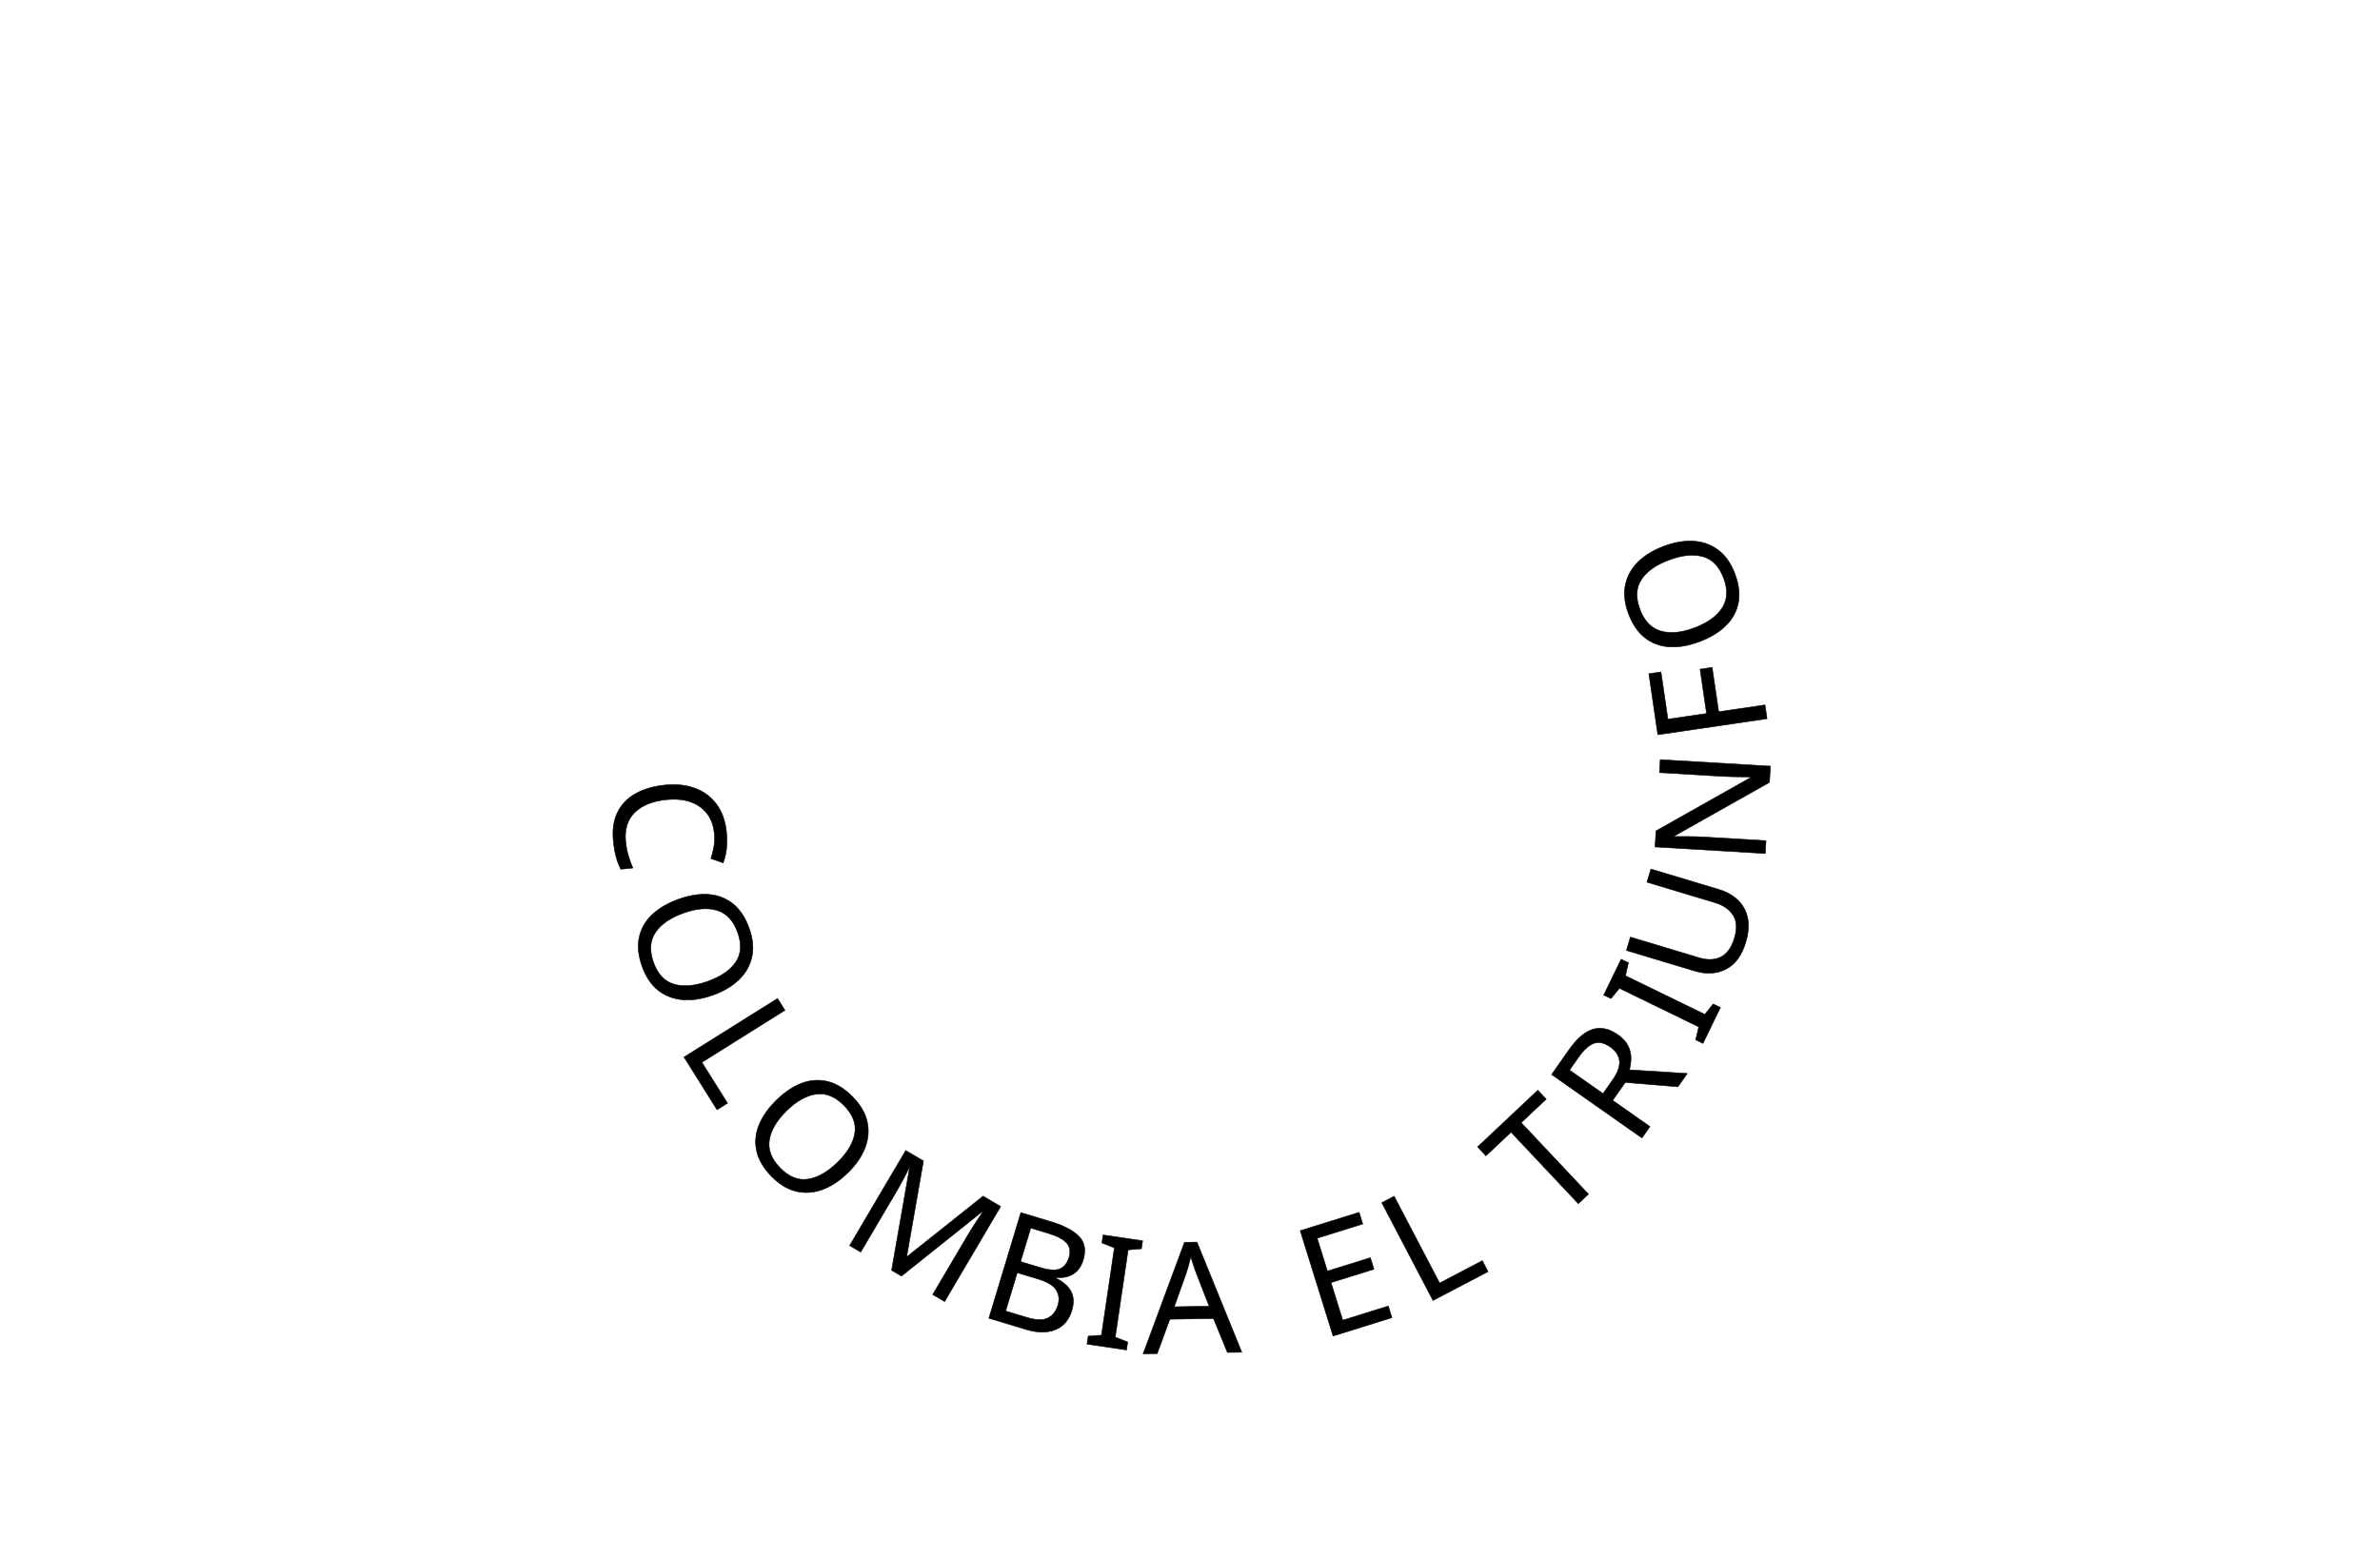
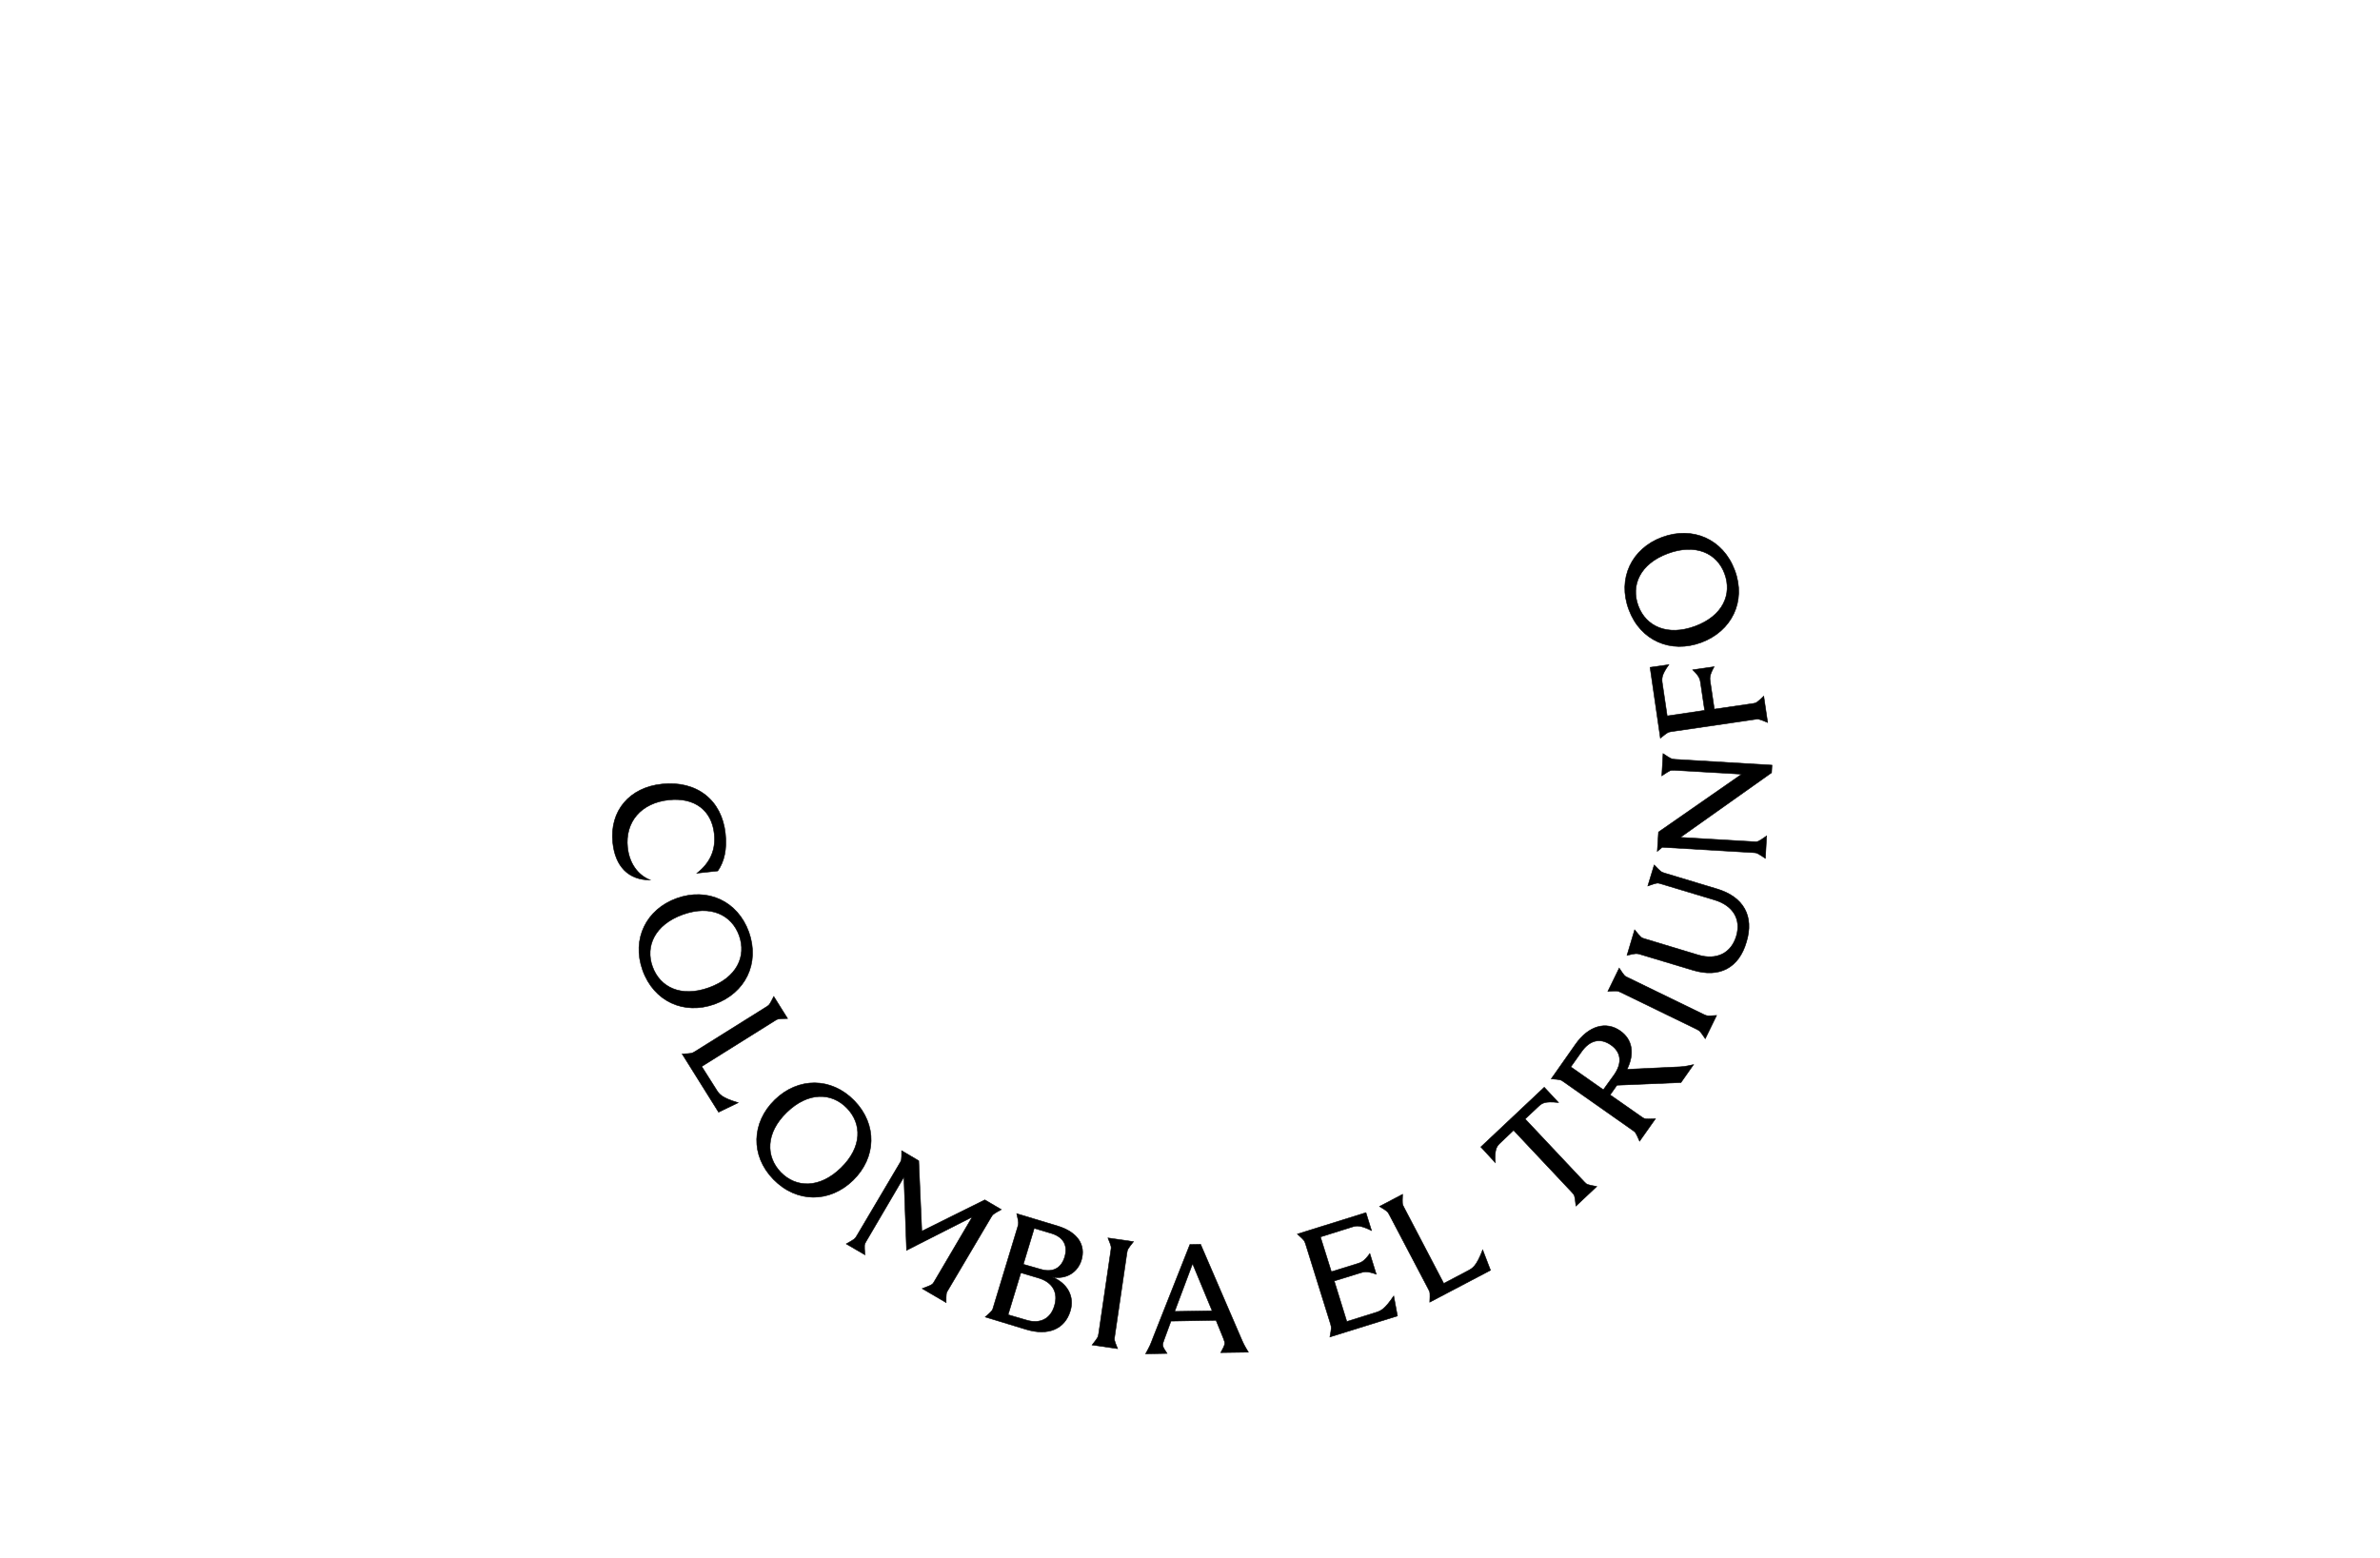
- <svg xmlns="http://www.w3.org/2000/svg" id="_레이어_2" data-name="레이어 2" viewBox="0 0 1155.92 756.55">
-   <defs>
-     <style>
-       .cls-1 {
-         fill: none;
-       }
- 
-       .cls-2 {
-         font-family: GTUltraMedian-Regular, 'GT Ultra Median';
-         font-size: 75.07px;
-         stroke: #000;
-         stroke-miterlimit: 10;
-         stroke-width: .26px;
-       }
-     </style>
-   </defs>
-   <g id="_레이어_1-2" data-name="레이어 1">
+ <svg xmlns="http://www.w3.org/2000/svg" version="1.1" id="_레이어_2" x="0px" y="0px" viewBox="0 0 1155.9 756.5" style="enable-background:new 0 0 1155.9 756.5;" xml:space="preserve">
+   <style type="text/css">
+ 	.st0{enable-background:new    ;}
+ 	.st1{fill:none;stroke:#000000;stroke-width:0.26;stroke-miterlimit:10;}
+ 	.st2{fill:none;}
+ </style>
+   <g id="_레이어_1-2">
    <g>
-       <text class="cls-2" transform="translate(295.6 379.65) rotate(84.01)">
-         <tspan x="0" y="0">C</tspan>
-       </text>
-       <text class="cls-2" transform="translate(302.68 441.61) rotate(70.3)">
-         <tspan x="0" y="0">O</tspan>
-       </text>
-       <text class="cls-2" transform="translate(328.35 507.38) rotate(57.92)">
-         <tspan x="0" y="0">L</tspan>
-       </text>
-       <text class="cls-2" transform="translate(354.71 549.86) rotate(45.78)">
-         <tspan x="0" y="0">O</tspan>
-       </text>
-       <text class="cls-2" transform="translate(406.39 601.41) rotate(30.53)">
-         <tspan x="0" y="0">M</tspan>
-       </text>
-       <text class="cls-2" transform="translate(473.32 638.3) rotate(16.83)">
-         <tspan x="0" y="0">B</tspan>
-       </text>
-       <text class="cls-2" transform="translate(524.98 652.56) rotate(8.39)">
-         <tspan x="0" y="0">I</tspan>
-       </text>
-       <text class="cls-2" transform="translate(555.2 657.7) rotate(-.93)">
-         <tspan x="0" y="0">A</tspan>
-       </text>
-       <text class="cls-2" transform="translate(614.89 655.05) rotate(-9.39)">
-         <tspan x="0" y="0"> </tspan>
-       </text>
-       <text class="cls-2" transform="translate(640.49 651.22) rotate(-17.3)">
-         <tspan x="0" y="0">E</tspan>
-       </text>
-       <text class="cls-2" transform="translate(689.53 635.16) rotate(-27.64)">
-         <tspan x="0" y="0">L</tspan>
-       </text>
-       <text class="cls-2" transform="translate(732.33 611.35) rotate(-35.24)">
-         <tspan x="0" y="0"> </tspan>
-       </text>
-       <text class="cls-2" transform="translate(753.81 596.74) rotate(-43.25)">
-         <tspan x="0" y="0">T</tspan>
-       </text>
-       <text class="cls-2" transform="translate(793.27 558.8) rotate(-54.9)">
-         <tspan x="0" y="0">R</tspan>
-       </text>
-       <text class="cls-2" transform="translate(825.78 509.58) rotate(-64.05)">
-         <tspan x="0" y="0">I</tspan>
-       </text>
-       <text class="cls-2" transform="translate(839.3 483.65) rotate(-73.24)">
-         <tspan x="0" y="0">U</tspan>
-       </text>
-       <text class="cls-2" transform="translate(856.91 421.91) rotate(-86.6)">
-         <tspan x="0" y="0">N</tspan>
-       </text>
-       <text class="cls-2" transform="translate(859.27 356.36) rotate(-98.35)">
-         <tspan x="0" y="0">F</tspan>
-       </text>
-       <text class="cls-2" transform="translate(852.23 306.54) rotate(-110.57)">
-         <tspan x="0" y="0">O</tspan>
-       </text>
-       <rect class="cls-1" width="1155.92" height="756.55" />
+       <g class="st0">
+         <path d="M321.5,380.9c16.9-1.8,29.1,7.8,30.8,24.1c0.8,7.5-0.5,13.5-3.7,18.1l-10.1,1.1c6.5-5.1,9.2-11.4,8.4-19.1     c-1.2-11.5-9.6-17.8-22-16.5c-13.6,1.4-21.4,10.8-20.1,23.1c0.8,7.3,4.6,13.2,10.9,15.8c-10.4,0-16.9-6.5-18.1-18.2     C296,393.9,305.8,382.5,321.5,380.9z" />
+       </g>
+       <g class="st0">
+         <path class="st1" d="M321.5,380.9c16.9-1.8,29.1,7.8,30.8,24.1c0.8,7.5-0.5,13.5-3.7,18.1l-10.1,1.1c6.5-5.1,9.2-11.4,8.4-19.1     c-1.2-11.5-9.6-17.8-22-16.5c-13.6,1.4-21.4,10.8-20.1,23.1c0.8,7.3,4.6,13.2,10.9,15.8c-10.4,0-16.9-6.5-18.1-18.2     C296,393.9,305.8,382.5,321.5,380.9z" />
+       </g>
+       <g class="st0">
+         <path d="M328.7,436.4c14.8-5.3,29.5,1.2,35,16.4c5.4,15.2-1.7,29.6-16.6,35s-29.6-1.3-35-16.5     C306.7,456.1,313.9,441.7,328.7,436.4z M316.9,469.6c3.6,10,13.8,15.1,27.4,10.2c13.6-4.9,18.3-15.2,14.7-25.3     c-3.6-10-13.8-15.1-27.4-10.2C318,449.2,313.3,459.7,316.9,469.6z" />
+       </g>
+       <g class="st0">
+         <path class="st1" d="M328.7,436.4c14.8-5.3,29.5,1.2,35,16.4c5.4,15.2-1.7,29.6-16.6,35s-29.6-1.3-35-16.5     C306.7,456.1,313.9,441.7,328.7,436.4z M316.9,469.6c3.6,10,13.8,15.1,27.4,10.2c13.6-4.9,18.3-15.2,14.7-25.3     c-3.6-10-13.8-15.1-27.4-10.2C318,449.2,313.3,459.7,316.9,469.6z" />
+       </g>
+       <g class="st0">
+         <path d="M337.6,510.8l34.5-21.6c1.6-1,1.6-1,3.7-5.1l6.7,10.7c-4.7,0.1-4.7,0.1-6.4,1.2l-35.3,22.1l6.9,10.9     c1.6,2.6,2.6,4.2,10.8,6.7l-9.5,4.6L331.3,512C335.9,511.8,335.9,511.8,337.6,510.8z" />
+       </g>
+       <g class="st0">
+         <path class="st1" d="M337.6,510.8l34.5-21.6c1.6-1,1.6-1,3.7-5.1l6.7,10.7c-4.7,0.1-4.7,0.1-6.4,1.2l-35.3,22.1l6.9,10.9     c1.6,2.6,2.6,4.2,10.8,6.7l-9.5,4.6L331.3,512C335.9,511.8,335.9,511.8,337.6,510.8z" />
+       </g>
+       <g class="st0">
+         <path d="M376.3,534.3c11.3-11,27.4-11.1,38.6,0.4c11.3,11.6,10.7,27.7-0.6,38.7c-11.3,11-27.4,11.1-38.7-0.5     C364.4,561.4,365,545.3,376.3,534.3z M379.2,569.5c7.4,7.6,18.8,8,29.2-2.1s10.3-21.5,2.9-29.1c-7.4-7.6-18.8-8-29.2,2.1     S371.9,561.9,379.2,569.5z" />
+       </g>
+       <g class="st0">
+         <path class="st1" d="M376.3,534.3c11.3-11,27.4-11.1,38.6,0.4c11.3,11.6,10.7,27.7-0.6,38.7c-11.3,11-27.4,11.1-38.7-0.5     C364.4,561.4,365,545.3,376.3,534.3z M379.2,569.5c7.4,7.6,18.8,8,29.2-2.1s10.3-21.5,2.9-29.1c-7.4-7.6-18.8-8-29.2,2.1     S371.9,561.9,379.2,569.5z" />
+       </g>
+       <g class="st0">
+         <path d="M416.2,600.2l20.7-35c1-1.6,1-1.6,1-6.2l8.3,4.9l1.5,34.2l30.6-15.2l8,4.7c-4.1,2.3-4.1,2.3-5.1,4l-20.7,35     c-1,1.6-1,1.6-1,6.2l-11.6-6.8c5-1.9,5-1.9,6-3.7l18.3-31.1l-31.9,16.2l-1.3-35.6L420.7,603c-1,1.7-1,1.7-0.6,6.6l-9.1-5.3     C415.2,601.9,415.2,601.9,416.2,600.2z" />
+       </g>
+       <g class="st0">
+         <path class="st1" d="M416.2,600.2l20.7-35c1-1.6,1-1.6,1-6.2l8.3,4.9l1.5,34.2l30.6-15.2l8,4.7c-4.1,2.3-4.1,2.3-5.1,4l-20.7,35     c-1,1.6-1,1.6-1,6.2l-11.6-6.8c5-1.9,5-1.9,6-3.7l18.3-31.1l-31.9,16.2l-1.3-35.6L420.7,603c-1,1.7-1,1.7-0.6,6.6l-9.1-5.3     C415.2,601.9,415.2,601.9,416.2,600.2z" />
+       </g>
+       <g class="st0">
+         <path d="M482.5,634.8l11.8-38.9c0.5-1.8,0.5-1.8-0.5-6.3l19.9,6c9.8,3,13.7,9.3,11.5,16.6c-1.7,5.6-7,9.5-14.1,8.2     c7.3,3,10.9,9.5,8.7,16.5c-2.6,8.6-10.5,12.3-21.6,8.9l-19.7-6C482,636.7,482,636.7,482.5,634.8z M498.5,641.3     c6.5,2,11.7-0.5,13.6-6.9c2-6.6-1-11.5-7.6-13.5l-8.7-2.6l-6.2,20.4L498.5,641.3z M505.4,616.6c6,1.8,10.1-0.6,11.7-6     c1.6-5.4-0.5-9.6-6.4-11.4l-8.4-2.5l-5.3,17.5L505.4,616.6z" />
+       </g>
+       <g class="st0">
+         <path class="st1" d="M482.5,634.8l11.8-38.9c0.5-1.8,0.5-1.8-0.5-6.3l19.9,6c9.8,3,13.7,9.3,11.5,16.6c-1.7,5.6-7,9.5-14.1,8.2     c7.3,3,10.9,9.5,8.7,16.5c-2.6,8.6-10.5,12.3-21.6,8.9l-19.7-6C482,636.7,482,636.7,482.5,634.8z M498.5,641.3     c6.5,2,11.7-0.5,13.6-6.9c2-6.6-1-11.5-7.6-13.5l-8.7-2.6l-6.2,20.4L498.5,641.3z M505.4,616.6c6,1.8,10.1-0.6,11.7-6     c1.6-5.4-0.5-9.6-6.4-11.4l-8.4-2.5l-5.3,17.5L505.4,616.6z" />
+       </g>
+       <g class="st0">
+         <path d="M533.6,647.8l5.9-40.3c0.3-1.9,0.3-1.9-1.4-6.1l12.4,1.8c-2.9,3.7-2.9,3.7-3.2,5.6l-5.9,40.3c-0.3,1.9-0.3,1.9,1.4,6.1     l-12.4-1.8C533.3,649.7,533.3,649.7,533.6,647.8z" />
+       </g>
+       <g class="st0">
+         <path class="st1" d="M533.6,647.8l5.9-40.3c0.3-1.9,0.3-1.9-1.4-6.1l12.4,1.8c-2.9,3.7-2.9,3.7-3.2,5.6l-5.9,40.3     c-0.3,1.9-0.3,1.9,1.4,6.1l-12.4-1.8C533.3,649.7,533.3,649.7,533.6,647.8z" />
+       </g>
+       <g class="st0">
+         <path d="M560,649.9l17.9-45.3l5.2-0.1l19.4,45c1.6,3.7,1.6,3.7,3.8,7.4l-13.4,0.2c2.3-4.3,2.3-4.3,1.2-7.1l-3.5-8.6l-21.9,0.4     l-3.2,8.7c-1.2,3.2-1.2,3.2,1.3,7l-10.4,0.2C558.6,653.6,558.6,653.6,560,649.9z M588.7,636.8l-9.5-22.9l-8.7,23.2L588.7,636.8z" />
+       </g>
+       <g class="st0">
+         <path class="st1" d="M560,649.9l17.9-45.3l5.2-0.1l19.4,45c1.6,3.7,1.6,3.7,3.8,7.4l-13.4,0.2c2.3-4.3,2.3-4.3,1.2-7.1l-3.5-8.6     l-21.9,0.4l-3.2,8.7c-1.2,3.2-1.2,3.2,1.3,7l-10.4,0.2C558.6,653.6,558.6,653.6,560,649.9z M588.7,636.8l-9.5-22.9l-8.7,23.2     L588.7,636.8z" />
+       </g>
+       <g class="st0">
+         <path d="M646.2,643.2l-12.1-38.8c-0.6-1.8-0.6-1.8-4-4.9l33.3-10.4l2.7,8.7c-5.8-2.8-7.3-2.4-9.8-1.6l-15,4.7l5.3,16.9l12.3-3.8     c2.3-0.7,3.5-1.1,6.4-5l3.1,10c-4.6-1.6-5.9-1.2-8.1-0.5l-12.3,3.8l6.1,19.7l13.8-4.3c2.8-0.9,4.4-1.4,9-8.1l1.8,9.7l-32.8,10.2     C646.7,645,646.7,645,646.2,643.2z" />
+       </g>
+       <g class="st0">
+         <path class="st1" d="M646.2,643.2l-12.1-38.8c-0.6-1.8-0.6-1.8-4-4.9l33.3-10.4l2.7,8.7c-5.8-2.8-7.3-2.4-9.8-1.6l-15,4.7     l5.3,16.9l12.3-3.8c2.3-0.7,3.5-1.1,6.4-5l3.1,10c-4.6-1.6-5.9-1.2-8.1-0.5l-12.3,3.8l6.1,19.7l13.8-4.3c2.8-0.9,4.4-1.4,9-8.1     l1.8,9.7l-32.8,10.2C646.7,645,646.7,645,646.2,643.2z" />
+       </g>
+       <g class="st0">
+         <path d="M693.7,626.2l-18.9-36c-0.9-1.7-0.9-1.7-4.8-4.1l11.2-5.9c-0.2,4.7-0.2,4.7,0.7,6.4l19.3,36.9l11.4-6     c2.7-1.4,4.4-2.3,7.5-10.3l3.8,9.9l-29.5,15.5C694.6,627.9,694.6,627.9,693.7,626.2z" />
+       </g>
+       <g class="st0">
+         <path class="st1" d="M693.7,626.2l-18.9-36c-0.9-1.7-0.9-1.7-4.8-4.1l11.2-5.9c-0.2,4.7-0.2,4.7,0.7,6.4l19.3,36.9l11.4-6     c2.7-1.4,4.4-2.3,7.5-10.3l3.8,9.9l-29.5,15.5C694.6,627.9,694.6,627.9,693.7,626.2z" />
+       </g>
+       <g class="st0">
+         <path d="M719.2,557.2l30.8-29l6.9,7.4c-6.9-0.7-8,0.3-10,2.2l-6.2,5.8l28.7,30.5c1.3,1.4,1.3,1.4,6.1,2.3l-10.1,9.5     c-0.6-5.2-0.6-5.2-1.9-6.6l-28.4-30.2l-6.2,5.9c-1.9,1.8-3.1,2.9-2.7,9.8L719.2,557.2z" />
+       </g>
+       <g class="st0">
+         <path class="st1" d="M719.2,557.2l30.8-29l6.9,7.4c-6.9-0.7-8,0.3-10,2.2l-6.2,5.8l28.7,30.5c1.3,1.4,1.3,1.4,6.1,2.3l-10.1,9.5     c-0.6-5.2-0.6-5.2-1.9-6.6l-28.4-30.2l-6.2,5.9c-1.9,1.8-3.1,2.9-2.7,9.8L719.2,557.2z" />
+       </g>
+       <g class="st0">
+         <path d="M792.8,549l-33.3-23.4c-1.5-1.1-1.5-1.1-6.1-1.5l11.8-16.8c6.4-9.1,14.9-11.3,21.7-6.5c5.9,4.1,7.1,11,3.3,18.7l22.9-1.1     c4.8-0.2,4.8-0.2,9.4-1.2l-6.1,8.7l-31.1,1.3l-3.3,4.7l15.3,10.7c1.6,1.1,1.6,1.1,6.7,0.9l-7.7,10.9     C794.4,550.1,794.4,550.1,792.8,549z M783.9,522.2c4.1-5.8,3.5-11.1-1.6-14.6s-10.2-2.4-14.3,3.5l-5.1,7.2l15.8,11.1L783.9,522.2     z" />
+       </g>
+       <g class="st0">
+         <path class="st1" d="M792.8,549l-33.3-23.4c-1.5-1.1-1.5-1.1-6.1-1.5l11.8-16.8c6.4-9.1,14.9-11.3,21.7-6.5     c5.9,4.1,7.1,11,3.3,18.7l22.9-1.1c4.8-0.2,4.8-0.2,9.4-1.2l-6.1,8.7l-31.1,1.3l-3.3,4.7l15.3,10.7c1.6,1.1,1.6,1.1,6.7,0.9     l-7.7,10.9C794.4,550.1,794.4,550.1,792.8,549z M783.9,522.2c4.1-5.8,3.5-11.1-1.6-14.6s-10.2-2.4-14.3,3.5l-5.1,7.2l15.8,11.1     L783.9,522.2z" />
+       </g>
+       <g class="st0">
+         <path d="M823.8,499.9l-36.6-17.8c-1.7-0.8-1.7-0.8-6.3-0.5l5.5-11.3c2.6,3.9,2.6,3.9,4.4,4.7l36.6,17.8c1.7,0.8,1.7,0.8,6.3,0.5     l-5.5,11.3C825.6,500.8,825.6,500.8,823.8,499.9z" />
+       </g>
+       <g class="st0">
+         <path class="st1" d="M823.8,499.9l-36.6-17.8c-1.7-0.8-1.7-0.8-6.3-0.5l5.5-11.3c2.6,3.9,2.6,3.9,4.4,4.7l36.6,17.8     c1.7,0.8,1.7,0.8,6.3,0.5l-5.5,11.3C825.6,500.8,825.6,500.8,823.8,499.9z" />
+       </g>
+       <g class="st0">
+         <path d="M822.1,471.3l-25.6-7.7c-1.8-0.5-1.8-0.5-6.3,0.5l3.7-12.4c3.2,3.9,3.2,3.9,5,4.4l25.8,7.8c9,2.7,16.1-0.8,18.6-9.2     c2.4-8.1-1.6-14.8-10.6-17.5l-25.9-7.8c-1.9-0.6-1.9-0.6-6.5,1l3.1-10.2c3.3,3.4,3.3,3.4,5.2,4l25.2,7.6     c13.1,3.9,18.2,13.3,14.4,25.8C844.6,470.1,835.2,475.3,822.1,471.3z" />
+       </g>
+       <g class="st0">
+         <path class="st1" d="M822.1,471.3l-25.6-7.7c-1.8-0.5-1.8-0.5-6.3,0.5l3.7-12.4c3.2,3.9,3.2,3.9,5,4.4l25.8,7.8     c9,2.7,16.1-0.8,18.6-9.2c2.4-8.1-1.6-14.8-10.6-17.5l-25.9-7.8c-1.9-0.6-1.9-0.6-6.5,1l3.1-10.2c3.3,3.4,3.3,3.4,5.2,4l25.2,7.6     c13.1,3.9,18.2,13.3,14.4,25.8C844.6,470.1,835.2,475.3,822.1,471.3z" />
+       </g>
+       <g class="st0">
+         <path d="M851.4,414.2l-44.1-2.6l-2.4,2l0.6-9.4l40.4-28.1l-32.7-1.9c-1.9-0.1-1.9-0.1-6.1,2.7l0.6-10.8c3.9,2.6,3.9,2.6,5.9,2.8     l47,2.8l-0.2,3.7l-44.3,31.4l35.8,2.1c1.9,0.1,1.9,0.1,6.1-2.8l-0.6,10.9C853.3,414.3,853.3,414.3,851.4,414.2z" />
+       </g>
+       <g class="st0">
+         <path class="st1" d="M851.4,414.2l-44.1-2.6l-2.4,2l0.6-9.4l40.4-28.1l-32.7-1.9c-1.9-0.1-1.9-0.1-6.1,2.7l0.6-10.8     c3.9,2.6,3.9,2.6,5.9,2.8l47,2.8l-0.2,3.7l-44.3,31.4l35.8,2.1c1.9,0.1,1.9,0.1,6.1-2.8l-0.6,10.9     C853.3,414.3,853.3,414.3,851.4,414.2z" />
+       </g>
+       <g class="st0">
+         <path d="M852.2,349.5l-40.3,5.9c-1.9,0.3-1.9,0.3-5.5,3.2l-5-34.4l9.1-1.3c-3.7,5.2-3.5,6.8-3.1,9.4l2.3,15.5l18.2-2.7l-1.9-12.8     c-0.3-2.3-0.5-3.6-3.9-6.9l10.4-1.5c-2.3,4.2-2.2,5.5-1.8,7.8l1.9,12.8l18.6-2.7c1.9-0.3,1.9-0.3,5.4-3.6l1.9,12.8     C854.1,349.2,854.1,349.2,852.2,349.5z" />
+       </g>
+       <g class="st0">
+         <path class="st1" d="M852.2,349.5l-40.3,5.9c-1.9,0.3-1.9,0.3-5.5,3.2l-5-34.4l9.1-1.3c-3.7,5.2-3.5,6.8-3.1,9.4l2.3,15.5     l18.2-2.7l-1.9-12.8c-0.3-2.3-0.5-3.6-3.9-6.9l10.4-1.5c-2.3,4.2-2.2,5.5-1.8,7.8l1.9,12.8l18.6-2.7c1.9-0.3,1.9-0.3,5.4-3.6     l1.9,12.8C854.1,349.2,854.1,349.2,852.2,349.5z" />
+       </g>
+       <g class="st0">
+         <path d="M826.3,312.1c-14.8,5.5-29.6-0.8-35.2-15.9c-5.7-15.1,1.3-29.7,16.1-35.2c14.8-5.5,29.6,0.8,35.3,16     S841,306.6,826.3,312.1z M837.6,278.7c-3.7-10-14.1-14.8-27.6-9.8s-18.1,15.5-14.3,25.5c3.7,9.9,14.1,14.8,27.6,9.8     S841.3,288.7,837.6,278.7z" />
+       </g>
+       <g class="st0">
+         <path class="st1" d="M826.3,312.1c-14.8,5.5-29.6-0.8-35.2-15.9c-5.7-15.1,1.3-29.7,16.1-35.2c14.8-5.5,29.6,0.8,35.3,16     S841,306.6,826.3,312.1z M837.6,278.7c-3.7-10-14.1-14.8-27.6-9.8s-18.1,15.5-14.3,25.5c3.7,9.9,14.1,14.8,27.6,9.8     S841.3,288.7,837.6,278.7z" />
+       </g>
+       <rect y="0" class="st2" width="1155.9" height="756.5" />
    </g>
  </g>
</svg>
